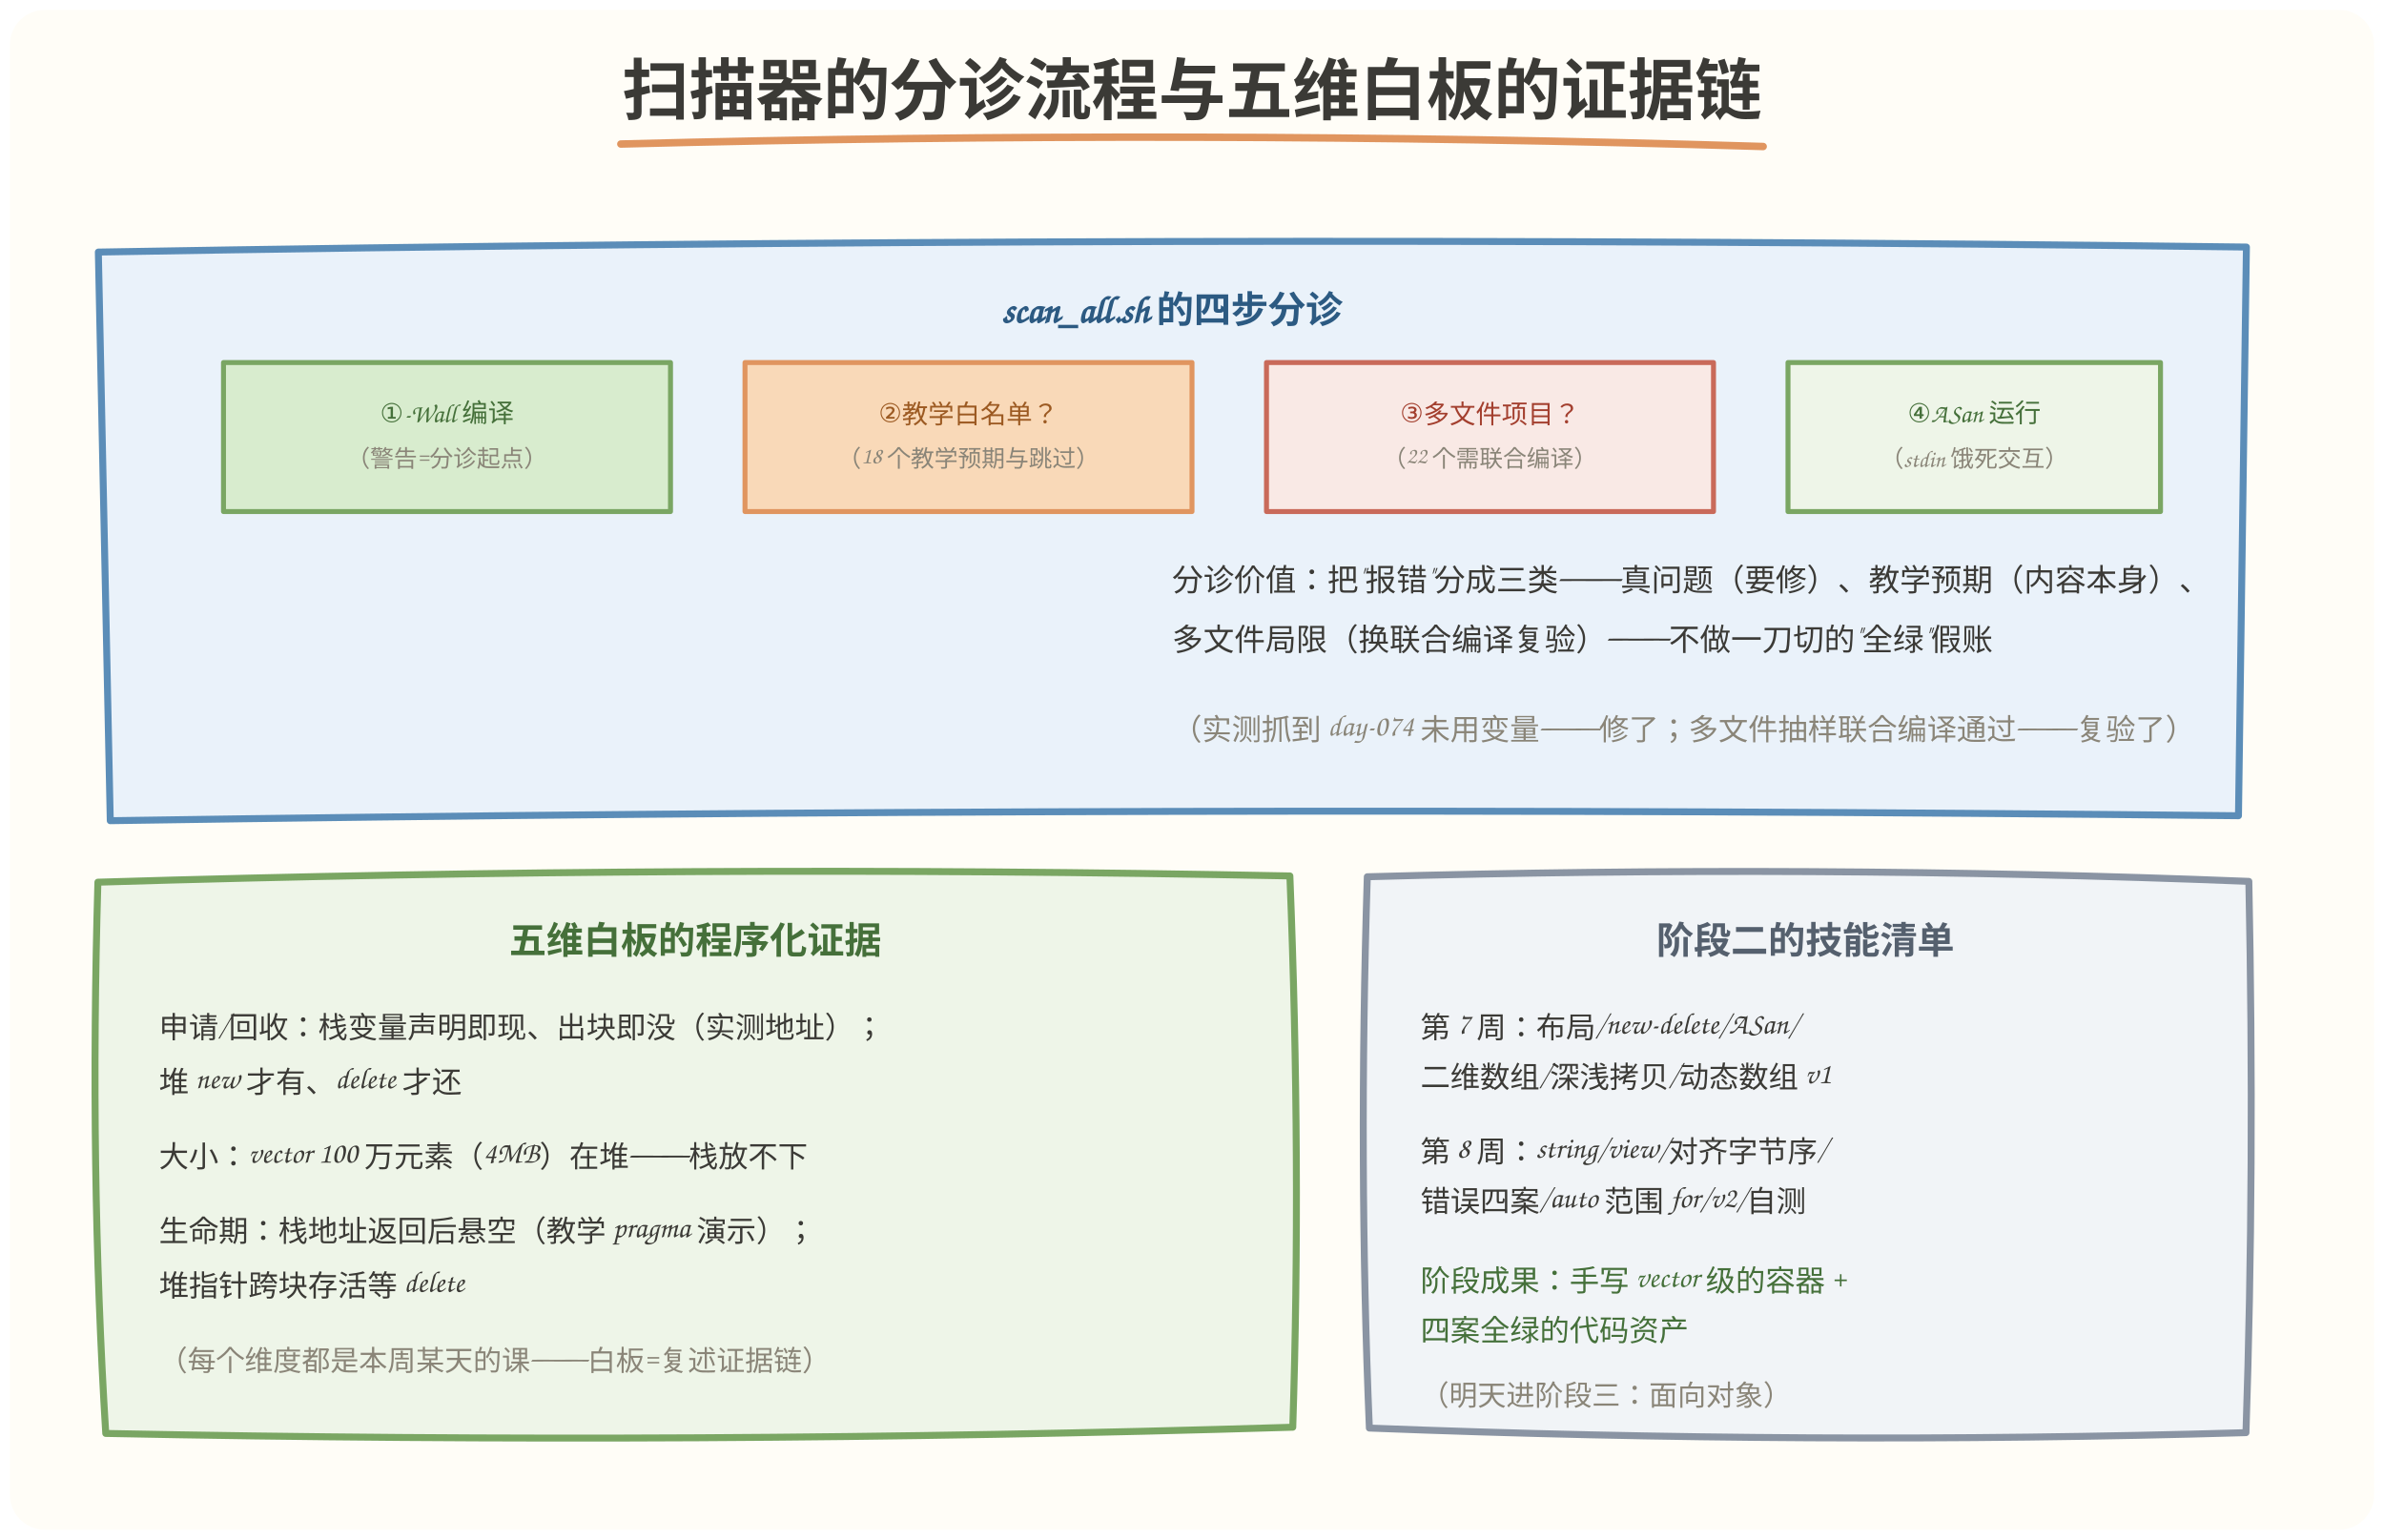
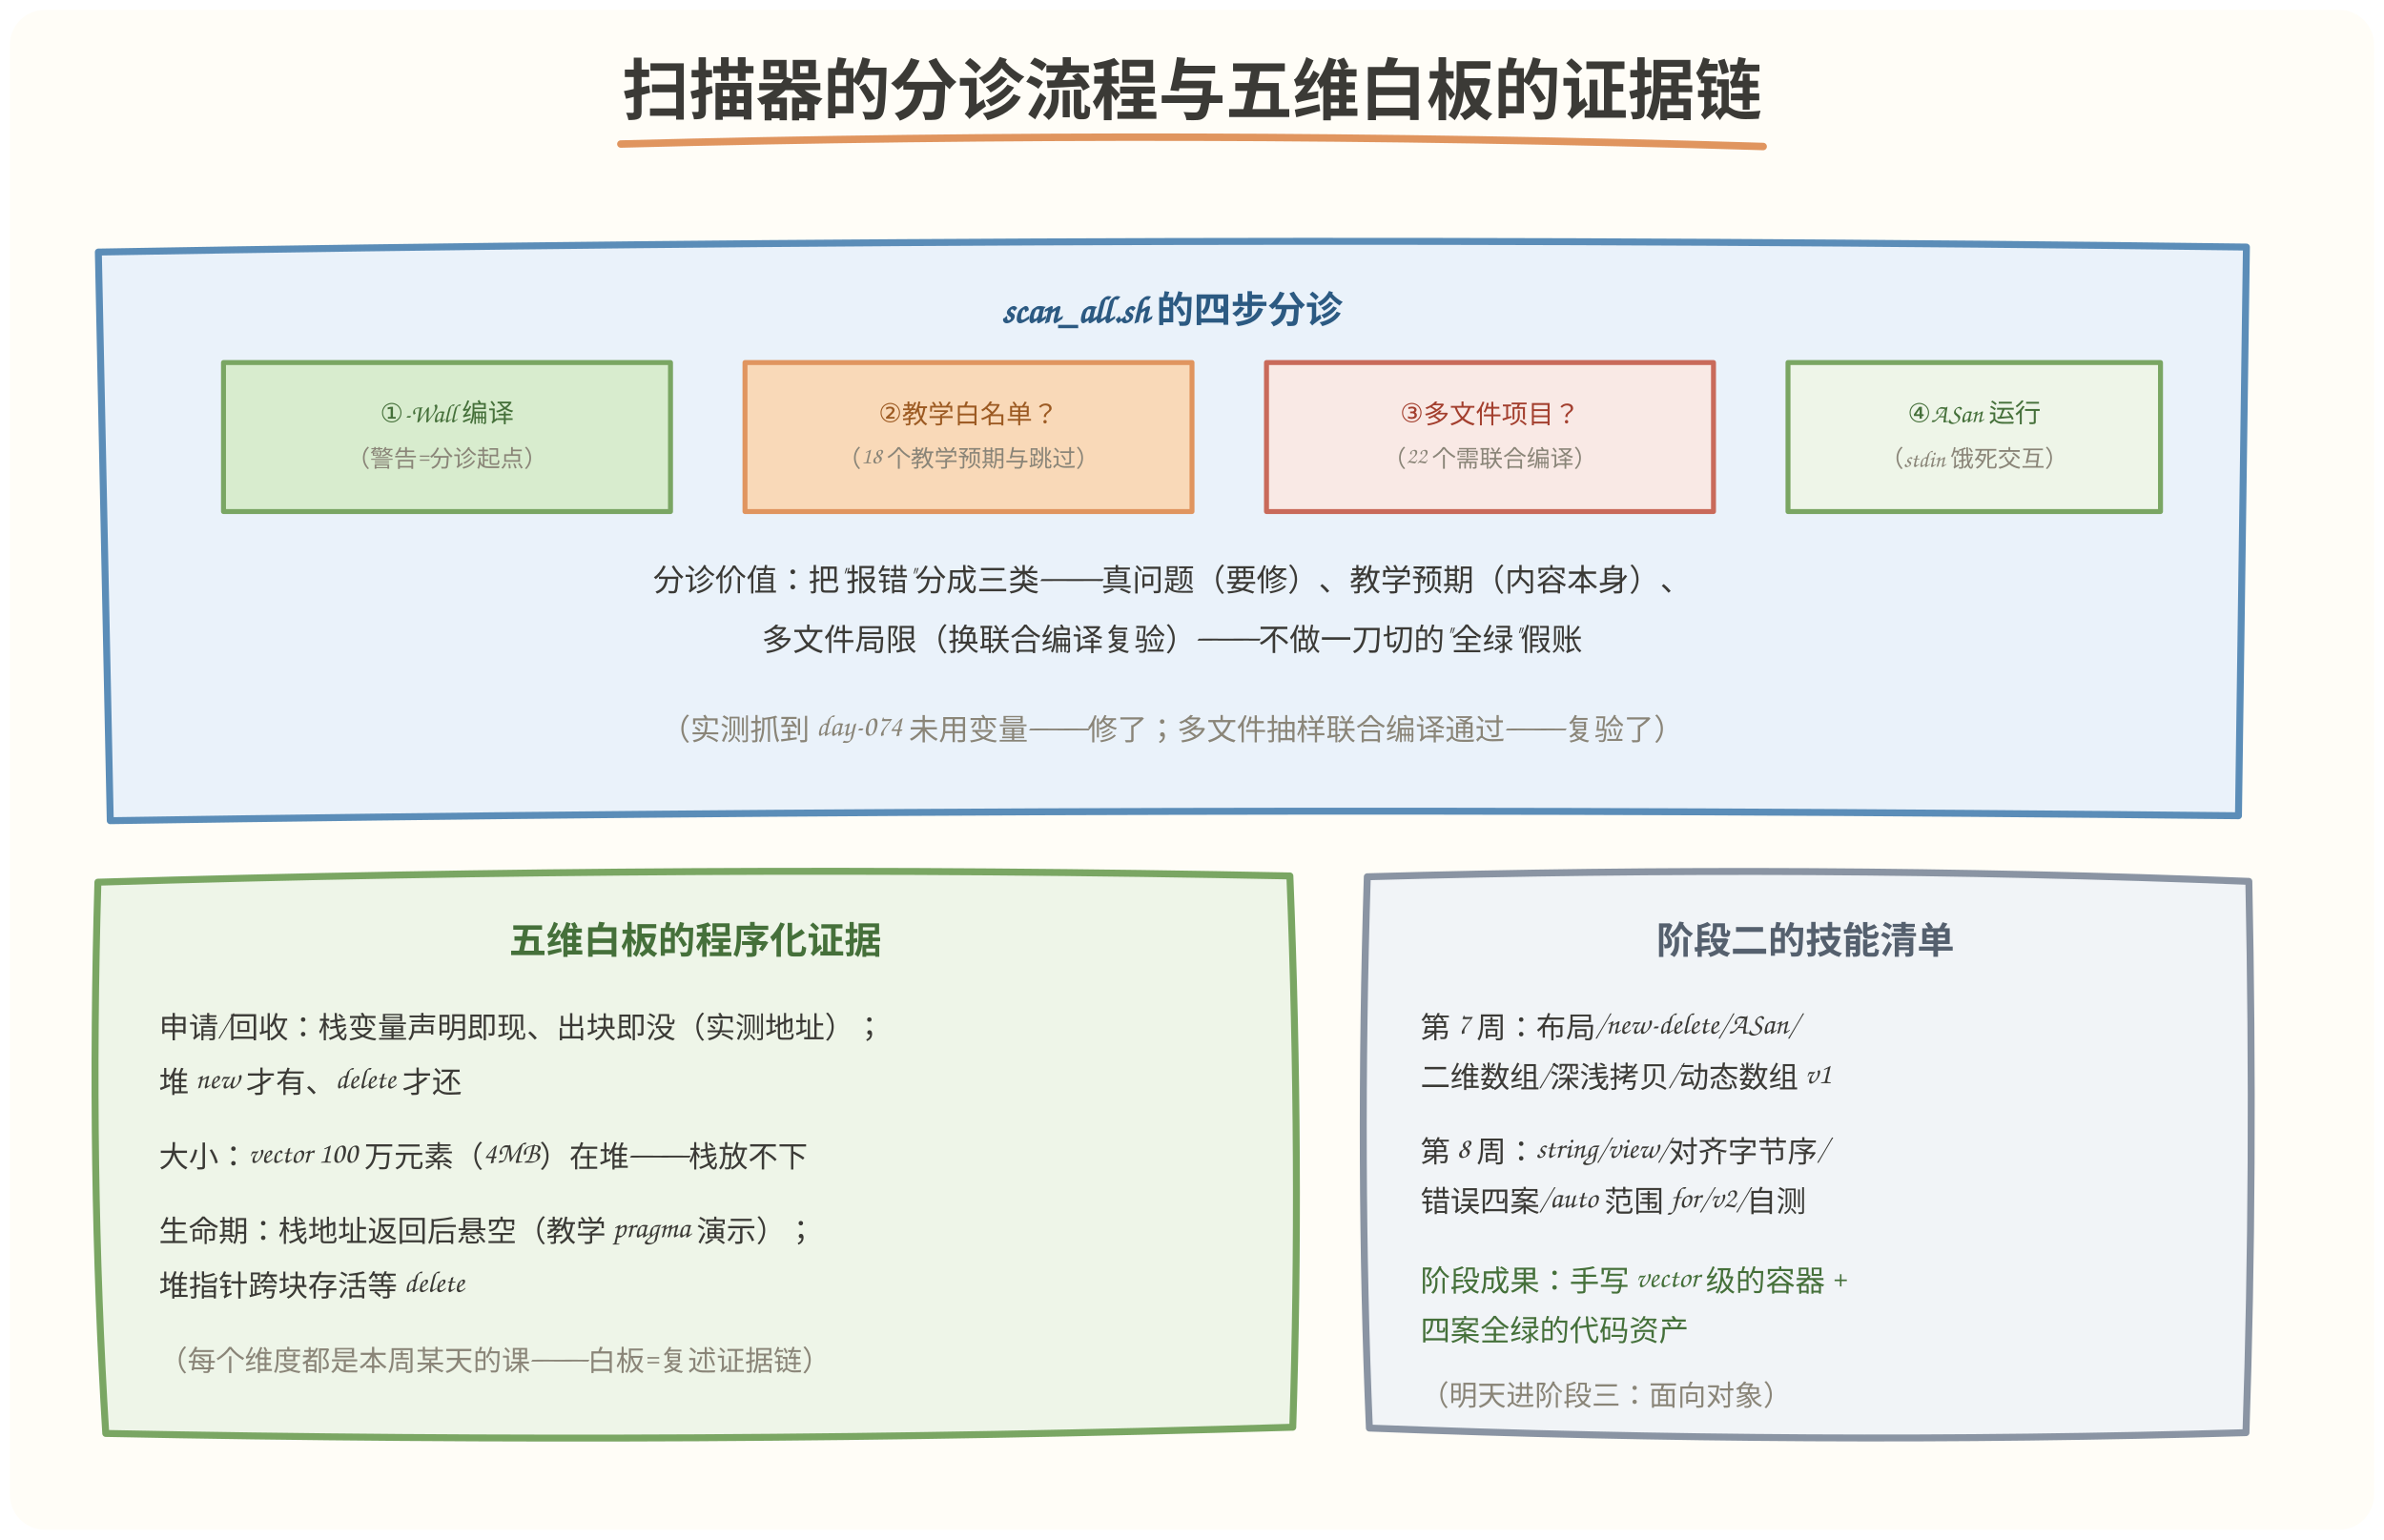
<svg xmlns="http://www.w3.org/2000/svg" viewBox="0 0 960 620" font-family="'Kaiti SC','KaiTi','Comic Sans MS',cursive">
  <rect x="4" y="4" width="952" height="612" rx="14" fill="#fffdf7" />
  <g stroke-linecap="round" stroke-linejoin="round">
    <text x="480" y="46" text-anchor="middle" font-size="27" font-weight="bold" fill="#3b3a36">扫描器的分诊流程与五维白板的证据链</text>
    <path d="M 250,58 Q 480,52 710,59" fill="none" stroke="#e0955f" stroke-width="3" />
    <path d="M 40,100 Q 470,94 905,101 L 901,330 Q 470,324 44,329 Z" fill="#eaf2fa" stroke="#5b8db8" stroke-width="2.8" transform="rotate(-0.2 472 215)" />
    <text x="472" y="130" text-anchor="middle" font-size="15" font-weight="bold" fill="#2c5a82">scan_all.sh 的四步分诊</text>
    <rect x="90" y="146" width="180" height="60" fill="#d8ecce" stroke="#7aa663" stroke-width="2" />
    <text x="180" y="170" text-anchor="middle" font-size="10.5" fill="#45703a">①-Wall 编译</text>
    <text x="180" y="188" text-anchor="middle" font-size="9.5" fill="#8a8578">（警告=分诊起点）</text>
    <rect x="300" y="146" width="180" height="60" fill="#f9d9b8" stroke="#e0955f" stroke-width="2" />
    <text x="390" y="170" text-anchor="middle" font-size="10.5" fill="#9c5a22">②教学白名单？</text>
    <text x="390" y="188" text-anchor="middle" font-size="9.5" fill="#8a8578">（18 个教学预期与跳过）</text>
    <rect x="510" y="146" width="180" height="60" fill="#f9e9e5" stroke="#c96a5a" stroke-width="2" />
    <text x="600" y="170" text-anchor="middle" font-size="10.5" fill="#a33f2e">③多文件项目？</text>
    <text x="600" y="188" text-anchor="middle" font-size="9.5" fill="#8a8578">（22 个需联合编译）</text>
    <rect x="720" y="146" width="150" height="60" fill="#eef5e8" stroke="#7aa663" stroke-width="2" />
    <text x="795" y="170" text-anchor="middle" font-size="10.5" fill="#45703a">④ASan 运行</text>
    <text x="795" y="188" text-anchor="middle" font-size="9.5" fill="#8a8578">（stdin 饿死交互）</text>
-     <text x="472" y="238" font-size="12.5" fill="#3b3a36">分诊价值：把"报错"分成三类——真问题（要修）、教学预期（内容本身）、</text>
-     <text x="472" y="262" font-size="12.5" fill="#3b3a36">多文件局限（换联合编译复验）——不做一刀切的"全绿"假账</text>
-     <text x="472" y="298" font-size="12" fill="#8a8578">（实测抓到 day-074 未用变量——修了；多文件抽样联合编译通过——复验了）</text>
+     <text x="472" y="238" text-anchor="middle" font-size="12.5" fill="#3b3a36">分诊价值：把"报错"分成三类——真问题（要修）、教学预期（内容本身）、</text>
+     <text x="472" y="262" text-anchor="middle" font-size="12.5" fill="#3b3a36">多文件局限（换联合编译复验）——不做一刀切的"全绿"假账</text>
+     <text x="472" y="298" text-anchor="middle" font-size="12" fill="#8a8578">（实测抓到 day-074 未用变量——修了；多文件抽样联合编译通过——复验了）</text>
    <path d="M 40,354 Q 280,348 520,354 Q 524,470 520,576 Q 280,582 42,576 Q 36,470 40,354 Z" fill="#eef5e8" stroke="#7aa663" stroke-width="2.8" transform="rotate(-0.3 280 465)" />
    <text x="280" y="384" text-anchor="middle" font-size="15" font-weight="bold" fill="#45703a">五维白板的程序化证据</text>
    <text x="64" y="418" font-size="12" fill="#3b3a36">申请/回收：栈变量声明即现、出块即没（实测地址）；</text>
    <text x="64" y="440" font-size="12" fill="#3b3a36">　堆 new 才有、delete 才还</text>
    <text x="64" y="470" font-size="12" fill="#3b3a36">大小：vector 100 万元素（4MB）在堆——栈放不下</text>
    <text x="64" y="500" font-size="12" fill="#3b3a36">生命期：栈地址返回后悬空（教学 pragma 演示）；</text>
    <text x="64" y="522" font-size="12" fill="#3b3a36">　堆指针跨块存活等 delete</text>
    <text x="64" y="552" font-size="11.5" fill="#8a8578">（每个维度都是本周某天的课——白板=复述证据链）</text>
    <path d="M 550,354 Q 730,348 905,354 Q 908,470 905,576 Q 730,582 552,576 Q 547,470 550,354 Z" fill="#f1f4f7" stroke="#8a94a3" stroke-width="2.8" transform="rotate(0.3 727 465)" />
    <text x="727" y="384" text-anchor="middle" font-size="15" font-weight="bold" fill="#55606e">阶段二的技能清单</text>
    <text x="572" y="418" font-size="12" fill="#3b3a36">第 7 周：布局/new-delete/ASan/</text>
    <text x="572" y="438" font-size="12" fill="#3b3a36">　二维数组/深浅拷贝/动态数组 v1</text>
    <text x="572" y="468" font-size="12" fill="#3b3a36">第 8 周：string/view/对齐字节序/</text>
    <text x="572" y="488" font-size="12" fill="#3b3a36">　错误四案/auto 范围 for/v2/自测</text>
    <text x="572" y="520" font-size="12" fill="#45703a">阶段成果：手写 vector 级的容器 +</text>
    <text x="572" y="540" font-size="12" fill="#45703a">　四案全绿的代码资产</text>
    <text x="572" y="566" font-size="11.5" fill="#8a8578">（明天进阶段三：面向对象）</text>
  </g>
</svg>
